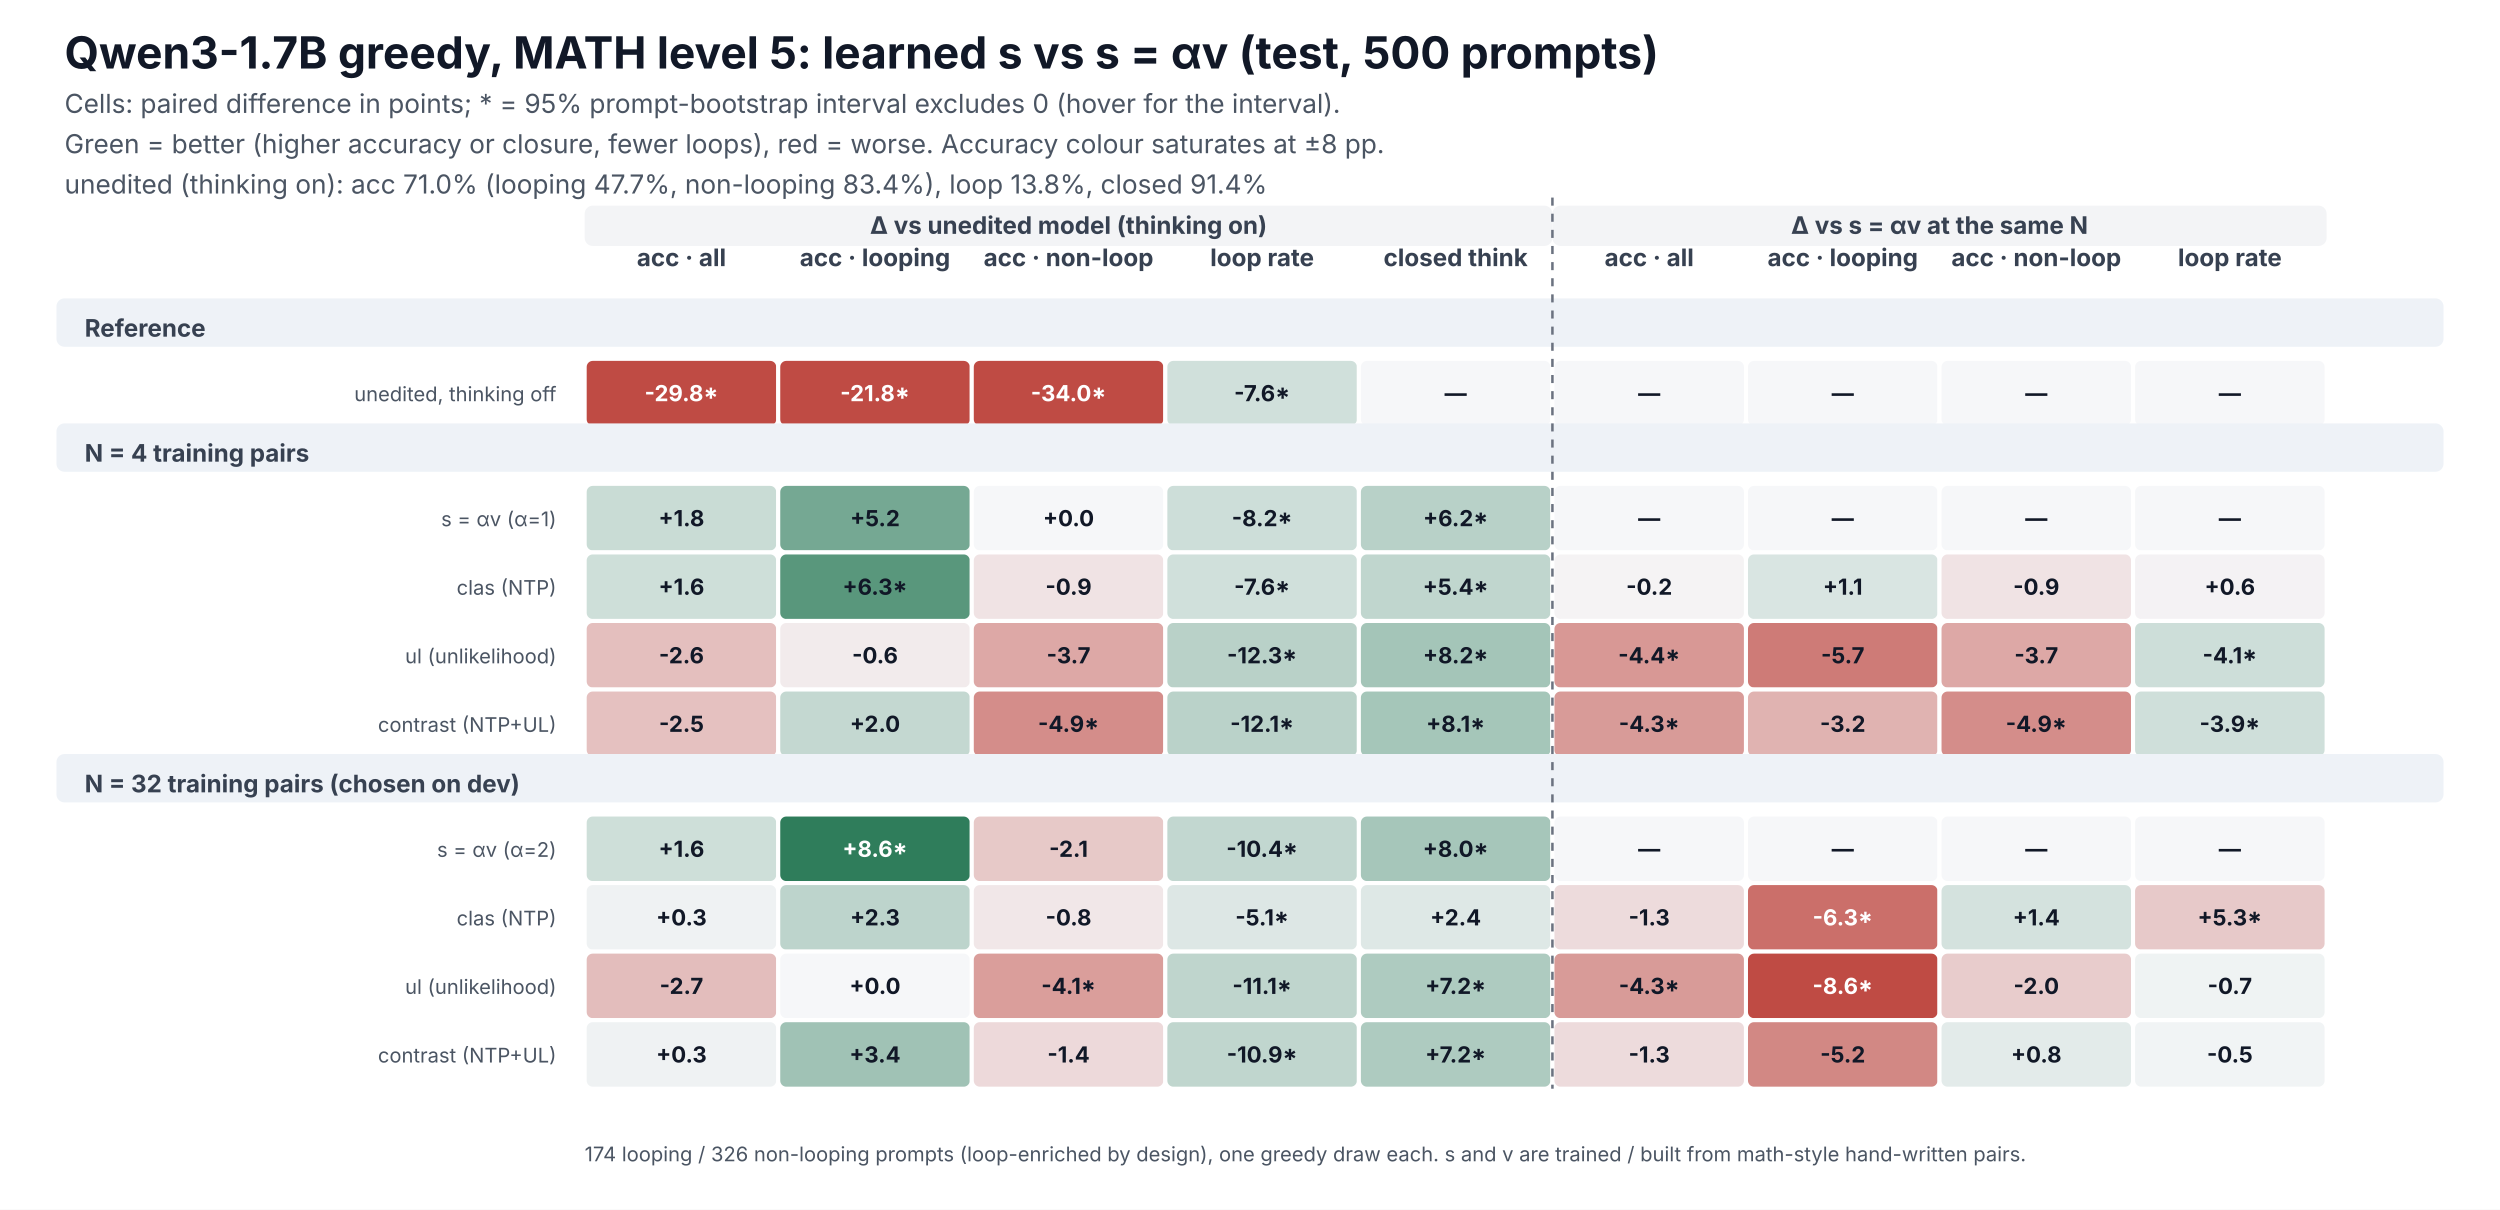
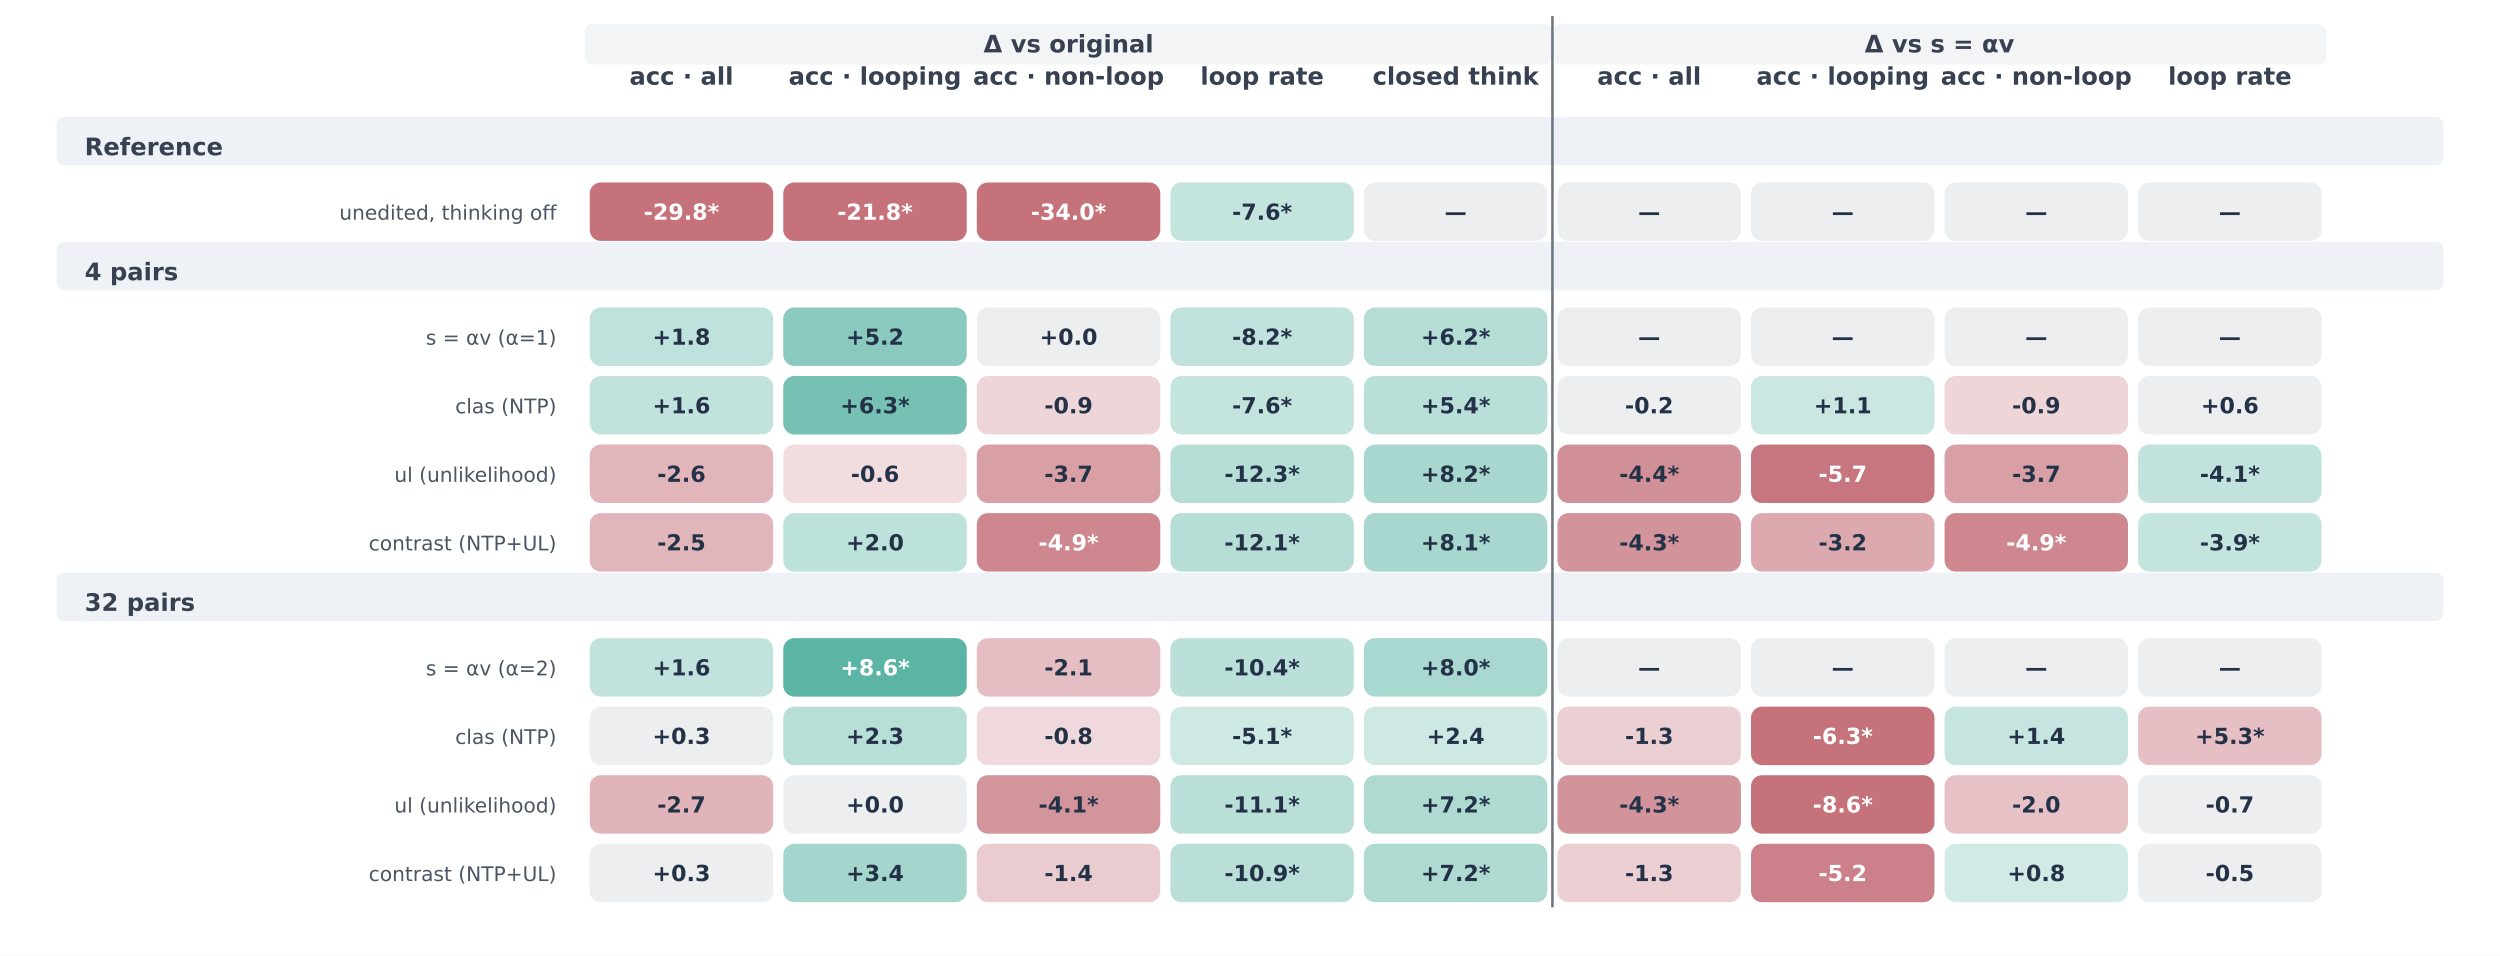
- <svg xmlns="http://www.w3.org/2000/svg" width="1240" height="600" viewBox="0 0 1240 600" role="img">
+ <svg xmlns="http://www.w3.org/2000/svg" width="1240" height="474" viewBox="0 0 1240 474" role="img">
  <style>
-       text { font-family: Inter, ui-sans-serif, system-ui, -apple-system, BlinkMacSystemFont, "Segoe UI", sans-serif; fill: #111827; }
+       text { font-family: "DejaVu Sans", sans-serif; fill: #111827; }
      .title { font-size: 22px; font-weight: 700; }
      .subtitle { font-size: 13px; fill: #4b5563; }
      .label { font-size: 12px; fill: #374151; }
      .small { font-size: 10px; fill: #4b5563; }
      .cell { stroke: #ffffff; stroke-width: 2; rx: 4; ry: 4; }
-       .group-separator { stroke: #6b7280; stroke-width: 1.25; stroke-dasharray: 4 4; }
+       .group-separator { stroke: #6b7280; stroke-width: 1.25; stroke-dasharray: none; }
    </style>
  <rect width="100%" height="100%" fill="#ffffff" />
-   <text x="32" y="34" class="title">Qwen3-1.7B greedy, MATH level 5: learned s vs s = αv (test, 500 prompts)</text>
-   <text x="32" y="56" class="subtitle">Cells: paired difference in points; * = 95% prompt-bootstrap interval excludes 0 (hover for the interval).</text>
-   <text x="32" y="76" class="subtitle">Green = better (higher accuracy or closure, fewer loops), red = worse. Accuracy colour saturates at ±8 pp.</text>
-   <text x="32" y="96" class="subtitle">unedited (thinking on): acc 71.0% (looping 47.7%, non-looping 83.4%), loop 13.8%, closed 91.4%</text>
-   <rect x="290" y="102" width="480" height="20" fill="#f3f4f6" rx="4" />
-   <text x="530.0" y="116" class="label" font-weight="700" text-anchor="middle">Δ vs unedited model (thinking on)</text>
-   <rect x="770" y="102" width="384" height="20" fill="#f3f4f6" rx="4" />
-   <text x="962.0" y="116" class="label" font-weight="700" text-anchor="middle">Δ vs s = αv at the same N</text>
-   <text x="338.0" y="132" class="label" font-weight="700" text-anchor="middle">acc · all</text>
-   <text x="434.0" y="132" class="label" font-weight="700" text-anchor="middle">acc · looping</text>
-   <text x="530.0" y="132" class="label" font-weight="700" text-anchor="middle">acc · non-loop</text>
-   <text x="626.0" y="132" class="label" font-weight="700" text-anchor="middle">loop rate</text>
-   <text x="722.0" y="132" class="label" font-weight="700" text-anchor="middle">closed think</text>
-   <text x="818.0" y="132" class="label" font-weight="700" text-anchor="middle">acc · all</text>
-   <text x="914.0" y="132" class="label" font-weight="700" text-anchor="middle">acc · looping</text>
-   <text x="1010.0" y="132" class="label" font-weight="700" text-anchor="middle">acc · non-loop</text>
-   <text x="1106.0" y="132" class="label" font-weight="700" text-anchor="middle">loop rate</text>
-   <rect x="28" y="148" width="1184" height="24" fill="#eef2f7" rx="4" />
-   <text x="42" y="167" class="label" font-weight="700">Reference</text>
-   <text x="276" y="199.0" class="small" text-anchor="end">unedited, thinking off</text>
-   <rect x="290" y="178" width="96" height="34" class="cell" fill="rgb(191,75,68)" />
-   <text x="338.0" y="199.0" font-size="11" font-weight="650" text-anchor="middle" style="fill: #ffffff">-29.8*</text>
-   <rect x="386" y="178" width="96" height="34" class="cell" fill="rgb(191,75,68)" />
-   <text x="434.0" y="199.0" font-size="11" font-weight="650" text-anchor="middle" style="fill: #ffffff">-21.8*</text>
-   <rect x="482" y="178" width="96" height="34" class="cell" fill="rgb(191,75,68)" />
-   <text x="530.0" y="199.0" font-size="11" font-weight="650" text-anchor="middle" style="fill: #ffffff">-34.0*</text>
-   <rect x="578" y="178" width="96" height="34" class="cell" fill="rgb(208,224,219)" />
-   <text x="626.0" y="199.0" font-size="11" font-weight="650" text-anchor="middle" style="fill: #111827">-7.6*</text>
-   <rect x="674" y="178" width="96" height="34" class="cell" fill="rgb(246,247,249)" />
-   <text x="722.0" y="199.0" font-size="11" font-weight="650" text-anchor="middle" style="fill: #111827">—</text>
-   <rect x="770" y="178" width="96" height="34" class="cell" fill="rgb(246,247,249)" />
-   <text x="818.0" y="199.0" font-size="11" font-weight="650" text-anchor="middle" style="fill: #111827">—</text>
-   <rect x="866" y="178" width="96" height="34" class="cell" fill="rgb(246,247,249)" />
-   <text x="914.0" y="199.0" font-size="11" font-weight="650" text-anchor="middle" style="fill: #111827">—</text>
-   <rect x="962" y="178" width="96" height="34" class="cell" fill="rgb(246,247,249)" />
-   <text x="1010.0" y="199.0" font-size="11" font-weight="650" text-anchor="middle" style="fill: #111827">—</text>
-   <rect x="1058" y="178" width="96" height="34" class="cell" fill="rgb(246,247,249)" />
-   <text x="1106.0" y="199.0" font-size="11" font-weight="650" text-anchor="middle" style="fill: #111827">—</text>
-   <rect x="28" y="210" width="1184" height="24" fill="#eef2f7" rx="4" />
-   <text x="42" y="229" class="label" font-weight="700">N = 4 training pairs</text>
-   <text x="276" y="261.0" class="small" text-anchor="end">s = αv  (α=1)</text>
-   <rect x="290" y="240" width="96" height="34" class="cell" fill="rgb(201,220,213)" />
-   <text x="338.0" y="261.0" font-size="11" font-weight="650" text-anchor="middle" style="fill: #111827">+1.8</text>
-   <rect x="386" y="240" width="96" height="34" class="cell" fill="rgb(117,168,147)" />
-   <text x="434.0" y="261.0" font-size="11" font-weight="650" text-anchor="middle" style="fill: #111827">+5.2</text>
-   <rect x="482" y="240" width="96" height="34" class="cell" fill="rgb(246,247,249)" />
-   <text x="530.0" y="261.0" font-size="11" font-weight="650" text-anchor="middle" style="fill: #111827">+0.0</text>
-   <rect x="578" y="240" width="96" height="34" class="cell" fill="rgb(205,222,217)" />
-   <text x="626.0" y="261.0" font-size="11" font-weight="650" text-anchor="middle" style="fill: #111827">-8.2*</text>
-   <rect x="674" y="240" width="96" height="34" class="cell" fill="rgb(184,209,200)" />
-   <text x="722.0" y="261.0" font-size="11" font-weight="650" text-anchor="middle" style="fill: #111827">+6.2*</text>
-   <rect x="770" y="240" width="96" height="34" class="cell" fill="rgb(246,247,249)" />
-   <text x="818.0" y="261.0" font-size="11" font-weight="650" text-anchor="middle" style="fill: #111827">—</text>
-   <rect x="866" y="240" width="96" height="34" class="cell" fill="rgb(246,247,249)" />
-   <text x="914.0" y="261.0" font-size="11" font-weight="650" text-anchor="middle" style="fill: #111827">—</text>
-   <rect x="962" y="240" width="96" height="34" class="cell" fill="rgb(246,247,249)" />
-   <text x="1010.0" y="261.0" font-size="11" font-weight="650" text-anchor="middle" style="fill: #111827">—</text>
-   <rect x="1058" y="240" width="96" height="34" class="cell" fill="rgb(246,247,249)" />
-   <text x="1106.0" y="261.0" font-size="11" font-weight="650" text-anchor="middle" style="fill: #111827">—</text>
-   <text x="276" y="295.0" class="small" text-anchor="end">clas (NTP)</text>
-   <rect x="290" y="274" width="96" height="34" class="cell" fill="rgb(206,223,217)" />
-   <text x="338.0" y="295.0" font-size="11" font-weight="650" text-anchor="middle" style="fill: #111827">+1.6</text>
-   <rect x="386" y="274" width="96" height="34" class="cell" fill="rgb(89,151,124)" />
-   <text x="434.0" y="295.0" font-size="11" font-weight="650" text-anchor="middle" style="fill: #111827">+6.3*</text>
-   <rect x="482" y="274" width="96" height="34" class="cell" fill="rgb(240,227,228)" />
-   <text x="530.0" y="295.0" font-size="11" font-weight="650" text-anchor="middle" style="fill: #111827">-0.9</text>
-   <rect x="578" y="274" width="96" height="34" class="cell" fill="rgb(208,224,219)" />
-   <text x="626.0" y="295.0" font-size="11" font-weight="650" text-anchor="middle" style="fill: #111827">-7.6*</text>
-   <rect x="674" y="274" width="96" height="34" class="cell" fill="rgb(192,214,206)" />
-   <text x="722.0" y="295.0" font-size="11" font-weight="650" text-anchor="middle" style="fill: #111827">+5.4*</text>
-   <rect x="770" y="274" width="96" height="34" class="cell" fill="rgb(245,243,244)" />
-   <text x="818.0" y="295.0" font-size="11" font-weight="650" text-anchor="middle" style="fill: #111827">-0.2</text>
-   <rect x="866" y="274" width="96" height="34" class="cell" fill="rgb(217,229,226)" />
-   <text x="914.0" y="295.0" font-size="11" font-weight="650" text-anchor="middle" style="fill: #111827">+1.1</text>
-   <rect x="962" y="274" width="96" height="34" class="cell" fill="rgb(240,227,228)" />
-   <text x="1010.0" y="295.0" font-size="11" font-weight="650" text-anchor="middle" style="fill: #111827">-0.9</text>
-   <rect x="1058" y="274" width="96" height="34" class="cell" fill="rgb(244,242,244)" />
-   <text x="1106.0" y="295.0" font-size="11" font-weight="650" text-anchor="middle" style="fill: #111827">+0.6</text>
-   <text x="276" y="329.0" class="small" text-anchor="end">ul (unlikelihood)</text>
-   <rect x="290" y="308" width="96" height="34" class="cell" fill="rgb(228,191,190)" />
-   <text x="338.0" y="329.0" font-size="11" font-weight="650" text-anchor="middle" style="fill: #111827">-2.6</text>
-   <rect x="386" y="308" width="96" height="34" class="cell" fill="rgb(242,235,236)" />
-   <text x="434.0" y="329.0" font-size="11" font-weight="650" text-anchor="middle" style="fill: #111827">-0.6</text>
-   <rect x="482" y="308" width="96" height="34" class="cell" fill="rgb(221,168,166)" />
-   <text x="530.0" y="329.0" font-size="11" font-weight="650" text-anchor="middle" style="fill: #111827">-3.7</text>
-   <rect x="578" y="308" width="96" height="34" class="cell" fill="rgb(185,209,200)" />
-   <text x="626.0" y="329.0" font-size="11" font-weight="650" text-anchor="middle" style="fill: #111827">-12.3*</text>
-   <rect x="674" y="308" width="96" height="34" class="cell" fill="rgb(164,197,184)" />
-   <text x="722.0" y="329.0" font-size="11" font-weight="650" text-anchor="middle" style="fill: #111827">+8.2*</text>
-   <rect x="770" y="308" width="96" height="34" class="cell" fill="rgb(216,152,149)" />
-   <text x="818.0" y="329.0" font-size="11" font-weight="650" text-anchor="middle" style="fill: #111827">-4.4*</text>
-   <rect x="866" y="308" width="96" height="34" class="cell" fill="rgb(206,123,119)" />
-   <text x="914.0" y="329.0" font-size="11" font-weight="650" text-anchor="middle" style="fill: #111827">-5.7</text>
-   <rect x="962" y="308" width="96" height="34" class="cell" fill="rgb(221,168,166)" />
-   <text x="1010.0" y="329.0" font-size="11" font-weight="650" text-anchor="middle" style="fill: #111827">-3.7</text>
-   <rect x="1058" y="308" width="96" height="34" class="cell" fill="rgb(205,222,217)" />
-   <text x="1106.0" y="329.0" font-size="11" font-weight="650" text-anchor="middle" style="fill: #111827">-4.1*</text>
-   <text x="276" y="363.0" class="small" text-anchor="end">contrast (NTP+UL)</text>
-   <rect x="290" y="342" width="96" height="34" class="cell" fill="rgb(229,193,192)" />
-   <text x="338.0" y="363.0" font-size="11" font-weight="650" text-anchor="middle" style="fill: #111827">-2.5</text>
-   <rect x="386" y="342" width="96" height="34" class="cell" fill="rgb(196,216,209)" />
-   <text x="434.0" y="363.0" font-size="11" font-weight="650" text-anchor="middle" style="fill: #111827">+2.0</text>
-   <rect x="482" y="342" width="96" height="34" class="cell" fill="rgb(212,141,138)" />
-   <text x="530.0" y="363.0" font-size="11" font-weight="650" text-anchor="middle" style="fill: #111827">-4.9*</text>
-   <rect x="578" y="342" width="96" height="34" class="cell" fill="rgb(186,210,201)" />
-   <text x="626.0" y="363.0" font-size="11" font-weight="650" text-anchor="middle" style="fill: #111827">-12.1*</text>
-   <rect x="674" y="342" width="96" height="34" class="cell" fill="rgb(165,198,185)" />
-   <text x="722.0" y="363.0" font-size="11" font-weight="650" text-anchor="middle" style="fill: #111827">+8.1*</text>
-   <rect x="770" y="342" width="96" height="34" class="cell" fill="rgb(216,155,152)" />
-   <text x="818.0" y="363.0" font-size="11" font-weight="650" text-anchor="middle" style="fill: #111827">-4.3*</text>
-   <rect x="866" y="342" width="96" height="34" class="cell" fill="rgb(224,179,177)" />
-   <text x="914.0" y="363.0" font-size="11" font-weight="650" text-anchor="middle" style="fill: #111827">-3.2</text>
-   <rect x="962" y="342" width="96" height="34" class="cell" fill="rgb(212,141,138)" />
-   <text x="1010.0" y="363.0" font-size="11" font-weight="650" text-anchor="middle" style="fill: #111827">-4.9*</text>
-   <rect x="1058" y="342" width="96" height="34" class="cell" fill="rgb(207,223,218)" />
-   <text x="1106.0" y="363.0" font-size="11" font-weight="650" text-anchor="middle" style="fill: #111827">-3.9*</text>
-   <rect x="28" y="374" width="1184" height="24" fill="#eef2f7" rx="4" />
-   <text x="42" y="393" class="label" font-weight="700">N = 32 training pairs (chosen on dev)</text>
-   <text x="276" y="425.0" class="small" text-anchor="end">s = αv  (α=2)</text>
-   <rect x="290" y="404" width="96" height="34" class="cell" fill="rgb(206,223,217)" />
-   <text x="338.0" y="425.0" font-size="11" font-weight="650" text-anchor="middle" style="fill: #111827">+1.6</text>
-   <rect x="386" y="404" width="96" height="34" class="cell" fill="rgb(47,125,91)" />
-   <text x="434.0" y="425.0" font-size="11" font-weight="650" text-anchor="middle" style="fill: #ffffff">+8.6*</text>
-   <rect x="482" y="404" width="96" height="34" class="cell" fill="rgb(231,201,200)" />
-   <text x="530.0" y="425.0" font-size="11" font-weight="650" text-anchor="middle" style="fill: #111827">-2.1</text>
-   <rect x="578" y="404" width="96" height="34" class="cell" fill="rgb(194,215,208)" />
-   <text x="626.0" y="425.0" font-size="11" font-weight="650" text-anchor="middle" style="fill: #111827">-10.4*</text>
-   <rect x="674" y="404" width="96" height="34" class="cell" fill="rgb(166,198,186)" />
-   <text x="722.0" y="425.0" font-size="11" font-weight="650" text-anchor="middle" style="fill: #111827">+8.0*</text>
-   <rect x="770" y="404" width="96" height="34" class="cell" fill="rgb(246,247,249)" />
-   <text x="818.0" y="425.0" font-size="11" font-weight="650" text-anchor="middle" style="fill: #111827">—</text>
-   <rect x="866" y="404" width="96" height="34" class="cell" fill="rgb(246,247,249)" />
-   <text x="914.0" y="425.0" font-size="11" font-weight="650" text-anchor="middle" style="fill: #111827">—</text>
-   <rect x="962" y="404" width="96" height="34" class="cell" fill="rgb(246,247,249)" />
-   <text x="1010.0" y="425.0" font-size="11" font-weight="650" text-anchor="middle" style="fill: #111827">—</text>
-   <rect x="1058" y="404" width="96" height="34" class="cell" fill="rgb(246,247,249)" />
-   <text x="1106.0" y="425.0" font-size="11" font-weight="650" text-anchor="middle" style="fill: #111827">—</text>
-   <text x="276" y="459.0" class="small" text-anchor="end">clas (NTP)</text>
-   <rect x="290" y="438" width="96" height="34" class="cell" fill="rgb(239,242,243)" />
-   <text x="338.0" y="459.0" font-size="11" font-weight="650" text-anchor="middle" style="fill: #111827">+0.3</text>
-   <rect x="386" y="438" width="96" height="34" class="cell" fill="rgb(189,212,204)" />
-   <text x="434.0" y="459.0" font-size="11" font-weight="650" text-anchor="middle" style="fill: #111827">+2.3</text>
-   <rect x="482" y="438" width="96" height="34" class="cell" fill="rgb(241,231,232)" />
-   <text x="530.0" y="459.0" font-size="11" font-weight="650" text-anchor="middle" style="fill: #111827">-0.8</text>
-   <rect x="578" y="438" width="96" height="34" class="cell" fill="rgb(221,231,229)" />
-   <text x="626.0" y="459.0" font-size="11" font-weight="650" text-anchor="middle" style="fill: #111827">-5.1*</text>
-   <rect x="674" y="438" width="96" height="34" class="cell" fill="rgb(222,232,230)" />
-   <text x="722.0" y="459.0" font-size="11" font-weight="650" text-anchor="middle" style="fill: #111827">+2.4</text>
-   <rect x="770" y="438" width="96" height="34" class="cell" fill="rgb(237,219,220)" />
-   <text x="818.0" y="459.0" font-size="11" font-weight="650" text-anchor="middle" style="fill: #111827">-1.3</text>
-   <rect x="866" y="438" width="96" height="34" class="cell" fill="rgb(203,111,106)" />
-   <text x="914.0" y="459.0" font-size="11" font-weight="650" text-anchor="middle" style="fill: #ffffff">-6.3*</text>
-   <rect x="962" y="438" width="96" height="34" class="cell" fill="rgb(212,226,222)" />
-   <text x="1010.0" y="459.0" font-size="11" font-weight="650" text-anchor="middle" style="fill: #111827">+1.4</text>
-   <rect x="1058" y="438" width="96" height="34" class="cell" fill="rgb(231,201,201)" />
-   <text x="1106.0" y="459.0" font-size="11" font-weight="650" text-anchor="middle" style="fill: #111827">+5.3*</text>
-   <text x="276" y="493.0" class="small" text-anchor="end">ul (unlikelihood)</text>
-   <rect x="290" y="472" width="96" height="34" class="cell" fill="rgb(227,189,188)" />
-   <text x="338.0" y="493.0" font-size="11" font-weight="650" text-anchor="middle" style="fill: #111827">-2.7</text>
-   <rect x="386" y="472" width="96" height="34" class="cell" fill="rgb(246,247,249)" />
-   <text x="434.0" y="493.0" font-size="11" font-weight="650" text-anchor="middle" style="fill: #111827">+0.0</text>
-   <rect x="482" y="472" width="96" height="34" class="cell" fill="rgb(218,158,155)" />
-   <text x="530.0" y="493.0" font-size="11" font-weight="650" text-anchor="middle" style="fill: #111827">-4.1*</text>
-   <rect x="578" y="472" width="96" height="34" class="cell" fill="rgb(191,213,205)" />
-   <text x="626.0" y="493.0" font-size="11" font-weight="650" text-anchor="middle" style="fill: #111827">-11.1*</text>
-   <rect x="674" y="472" width="96" height="34" class="cell" fill="rgb(174,203,192)" />
-   <text x="722.0" y="493.0" font-size="11" font-weight="650" text-anchor="middle" style="fill: #111827">+7.2*</text>
-   <rect x="770" y="472" width="96" height="34" class="cell" fill="rgb(216,155,152)" />
-   <text x="818.0" y="493.0" font-size="11" font-weight="650" text-anchor="middle" style="fill: #111827">-4.3*</text>
-   <rect x="866" y="472" width="96" height="34" class="cell" fill="rgb(191,75,68)" />
-   <text x="914.0" y="493.0" font-size="11" font-weight="650" text-anchor="middle" style="fill: #ffffff">-8.6*</text>
-   <rect x="962" y="472" width="96" height="34" class="cell" fill="rgb(232,204,204)" />
-   <text x="1010.0" y="493.0" font-size="11" font-weight="650" text-anchor="middle" style="fill: #111827">-2.0</text>
-   <rect x="1058" y="472" width="96" height="34" class="cell" fill="rgb(239,243,243)" />
-   <text x="1106.0" y="493.0" font-size="11" font-weight="650" text-anchor="middle" style="fill: #111827">-0.7</text>
-   <text x="276" y="527.0" class="small" text-anchor="end">contrast (NTP+UL)</text>
-   <rect x="290" y="506" width="96" height="34" class="cell" fill="rgb(239,242,243)" />
-   <text x="338.0" y="527.0" font-size="11" font-weight="650" text-anchor="middle" style="fill: #111827">+0.3</text>
-   <rect x="386" y="506" width="96" height="34" class="cell" fill="rgb(160,194,181)" />
-   <text x="434.0" y="527.0" font-size="11" font-weight="650" text-anchor="middle" style="fill: #111827">+3.4</text>
-   <rect x="482" y="506" width="96" height="34" class="cell" fill="rgb(237,217,218)" />
-   <text x="530.0" y="527.0" font-size="11" font-weight="650" text-anchor="middle" style="fill: #111827">-1.4</text>
-   <rect x="578" y="506" width="96" height="34" class="cell" fill="rgb(192,214,206)" />
-   <text x="626.0" y="527.0" font-size="11" font-weight="650" text-anchor="middle" style="fill: #111827">-10.9*</text>
-   <rect x="674" y="506" width="96" height="34" class="cell" fill="rgb(174,203,192)" />
-   <text x="722.0" y="527.0" font-size="11" font-weight="650" text-anchor="middle" style="fill: #111827">+7.2*</text>
-   <rect x="770" y="506" width="96" height="34" class="cell" fill="rgb(237,219,220)" />
-   <text x="818.0" y="527.0" font-size="11" font-weight="650" text-anchor="middle" style="fill: #111827">-1.3</text>
-   <rect x="866" y="506" width="96" height="34" class="cell" fill="rgb(210,136,132)" />
-   <text x="914.0" y="527.0" font-size="11" font-weight="650" text-anchor="middle" style="fill: #111827">-5.2</text>
-   <rect x="962" y="506" width="96" height="34" class="cell" fill="rgb(227,235,234)" />
-   <text x="1010.0" y="527.0" font-size="11" font-weight="650" text-anchor="middle" style="fill: #111827">+0.8</text>
-   <rect x="1058" y="506" width="96" height="34" class="cell" fill="rgb(241,244,245)" />
-   <text x="1106.0" y="527.0" font-size="11" font-weight="650" text-anchor="middle" style="fill: #111827">-0.5</text>
-   <line x1="770.0" y1="98" x2="770.0" y2="540" class="group-separator" />
-   <text x="290" y="576" class="small">174 looping / 326 non-looping prompts (loop-enriched by design), one greedy draw each. s and v are trained / built from math-style hand-written pairs.</text>
+   <g transform="translate(0,-90)">
+     <rect x="290" y="102" width="480" height="20" fill="#f3f4f6" rx="4" />
+     <text x="530.0" y="116" class="label" font-weight="700" text-anchor="middle">Δ vs original</text>
+     <rect x="770" y="102" width="384" height="20" fill="#f3f4f6" rx="4" />
+     <text x="962.0" y="116" class="label" font-weight="700" text-anchor="middle">Δ vs s = αv</text>
+     <text x="338.0" y="132" class="label" font-weight="700" text-anchor="middle">acc · all</text>
+     <text x="434.0" y="132" class="label" font-weight="700" text-anchor="middle">acc · looping</text>
+     <text x="530.0" y="132" class="label" font-weight="700" text-anchor="middle">acc · non-loop</text>
+     <text x="626.0" y="132" class="label" font-weight="700" text-anchor="middle">loop rate</text>
+     <text x="722.0" y="132" class="label" font-weight="700" text-anchor="middle">closed think</text>
+     <text x="818.0" y="132" class="label" font-weight="700" text-anchor="middle">acc · all</text>
+     <text x="914.0" y="132" class="label" font-weight="700" text-anchor="middle">acc · looping</text>
+     <text x="1010.0" y="132" class="label" font-weight="700" text-anchor="middle">acc · non-loop</text>
+     <text x="1106.0" y="132" class="label" font-weight="700" text-anchor="middle">loop rate</text>
+     <rect x="28" y="148" width="1184" height="24" fill="#eef2f7" rx="4" />
+     <text x="42" y="167" class="label" font-weight="700">Reference</text>
+     <text x="276" y="199.0" class="small" text-anchor="end">unedited, thinking off</text>
+     <rect x="292.0" y="180.0" width="92.0" height="30.0" class="cell" fill="rgb(191,75,68)" style="fill:#c5727b;stroke:white;stroke-width:1;rx:6;ry:6" />
+     <text x="338.0" y="199.0" font-size="11" font-weight="650" text-anchor="middle" style="fill:white">-29.8*</text>
+     <rect x="388.0" y="180.0" width="92.0" height="30.0" class="cell" fill="rgb(191,75,68)" style="fill:#c5727b;stroke:white;stroke-width:1;rx:6;ry:6" />
+     <text x="434.0" y="199.0" font-size="11" font-weight="650" text-anchor="middle" style="fill:white">-21.8*</text>
+     <rect x="484.0" y="180.0" width="92.0" height="30.0" class="cell" fill="rgb(191,75,68)" style="fill:#c5727b;stroke:white;stroke-width:1;rx:6;ry:6" />
+     <text x="530.0" y="199.0" font-size="11" font-weight="650" text-anchor="middle" style="fill:white">-34.0*</text>
+     <rect x="580.0" y="180.0" width="92.0" height="30.0" class="cell" fill="rgb(208,224,219)" style="fill:#c4e4de;stroke:white;stroke-width:1;rx:6;ry:6" />
+     <text x="626.0" y="199.0" font-size="11" font-weight="650" text-anchor="middle" style="fill:#243247">-7.6*</text>
+     <rect x="676.0" y="180.0" width="92.0" height="30.0" class="cell" fill="rgb(246,247,249)" style="fill:#edeef0;stroke:white;stroke-width:1;rx:6;ry:6" />
+     <text x="722.0" y="199.0" font-size="11" font-weight="650" text-anchor="middle" style="fill:#243247">—</text>
+     <rect x="772.0" y="180.0" width="92.0" height="30.0" class="cell" fill="rgb(246,247,249)" style="fill:#edeef0;stroke:white;stroke-width:1;rx:6;ry:6" />
+     <text x="818.0" y="199.0" font-size="11" font-weight="650" text-anchor="middle" style="fill:#243247">—</text>
+     <rect x="868.0" y="180.0" width="92.0" height="30.0" class="cell" fill="rgb(246,247,249)" style="fill:#edeef0;stroke:white;stroke-width:1;rx:6;ry:6" />
+     <text x="914.0" y="199.0" font-size="11" font-weight="650" text-anchor="middle" style="fill:#243247">—</text>
+     <rect x="964.0" y="180.0" width="92.0" height="30.0" class="cell" fill="rgb(246,247,249)" style="fill:#edeef0;stroke:white;stroke-width:1;rx:6;ry:6" />
+     <text x="1010.0" y="199.0" font-size="11" font-weight="650" text-anchor="middle" style="fill:#243247">—</text>
+     <rect x="1060.0" y="180.0" width="92.0" height="30.0" class="cell" fill="rgb(246,247,249)" style="fill:#edeef0;stroke:white;stroke-width:1;rx:6;ry:6" />
+     <text x="1106.0" y="199.0" font-size="11" font-weight="650" text-anchor="middle" style="fill:#243247">—</text>
+     <rect x="28" y="210" width="1184" height="24" fill="#eef2f7" rx="4" />
+     <text x="42" y="229" class="label" font-weight="700">4 pairs</text>
+     <text x="276" y="261.0" class="small" text-anchor="end">s = αv  (α=1)</text>
+     <rect x="292.0" y="242.0" width="92.0" height="30.0" class="cell" fill="rgb(201,220,213)" style="fill:#bfe2dc;stroke:white;stroke-width:1;rx:6;ry:6" />
+     <text x="338.0" y="261.0" font-size="11" font-weight="650" text-anchor="middle" style="fill:#243247">+1.8</text>
+     <rect x="388.0" y="242.0" width="92.0" height="30.0" class="cell" fill="rgb(117,168,147)" style="fill:#89c9be;stroke:white;stroke-width:1;rx:6;ry:6" />
+     <text x="434.0" y="261.0" font-size="11" font-weight="650" text-anchor="middle" style="fill:#243247">+5.2</text>
+     <rect x="484.0" y="242.0" width="92.0" height="30.0" class="cell" fill="rgb(246,247,249)" style="fill:#edeef0;stroke:white;stroke-width:1;rx:6;ry:6" />
+     <text x="530.0" y="261.0" font-size="11" font-weight="650" text-anchor="middle" style="fill:#243247">+0.0</text>
+     <rect x="580.0" y="242.0" width="92.0" height="30.0" class="cell" fill="rgb(205,222,217)" style="fill:#c2e3dd;stroke:white;stroke-width:1;rx:6;ry:6" />
+     <text x="626.0" y="261.0" font-size="11" font-weight="650" text-anchor="middle" style="fill:#243247">-8.2*</text>
+     <rect x="676.0" y="242.0" width="92.0" height="30.0" class="cell" fill="rgb(184,209,200)" style="fill:#b5ddd6;stroke:white;stroke-width:1;rx:6;ry:6" />
+     <text x="722.0" y="261.0" font-size="11" font-weight="650" text-anchor="middle" style="fill:#243247">+6.2*</text>
+     <rect x="772.0" y="242.0" width="92.0" height="30.0" class="cell" fill="rgb(246,247,249)" style="fill:#edeef0;stroke:white;stroke-width:1;rx:6;ry:6" />
+     <text x="818.0" y="261.0" font-size="11" font-weight="650" text-anchor="middle" style="fill:#243247">—</text>
+     <rect x="868.0" y="242.0" width="92.0" height="30.0" class="cell" fill="rgb(246,247,249)" style="fill:#edeef0;stroke:white;stroke-width:1;rx:6;ry:6" />
+     <text x="914.0" y="261.0" font-size="11" font-weight="650" text-anchor="middle" style="fill:#243247">—</text>
+     <rect x="964.0" y="242.0" width="92.0" height="30.0" class="cell" fill="rgb(246,247,249)" style="fill:#edeef0;stroke:white;stroke-width:1;rx:6;ry:6" />
+     <text x="1010.0" y="261.0" font-size="11" font-weight="650" text-anchor="middle" style="fill:#243247">—</text>
+     <rect x="1060.0" y="242.0" width="92.0" height="30.0" class="cell" fill="rgb(246,247,249)" style="fill:#edeef0;stroke:white;stroke-width:1;rx:6;ry:6" />
+     <text x="1106.0" y="261.0" font-size="11" font-weight="650" text-anchor="middle" style="fill:#243247">—</text>
+     <text x="276" y="295.0" class="small" text-anchor="end">clas (NTP)</text>
+     <rect x="292.0" y="276.0" width="92.0" height="30.0" class="cell" fill="rgb(206,223,217)" style="fill:#c2e3dd;stroke:white;stroke-width:1;rx:6;ry:6" />
+     <text x="338.0" y="295.0" font-size="11" font-weight="650" text-anchor="middle" style="fill:#243247">+1.6</text>
+     <rect x="388.0" y="276.0" width="92.0" height="30.0" class="cell" fill="rgb(89,151,124)" style="fill:#76c0b4;stroke:white;stroke-width:1;rx:6;ry:6" />
+     <text x="434.0" y="295.0" font-size="11" font-weight="650" text-anchor="middle" style="fill:#243247">+6.3*</text>
+     <rect x="484.0" y="276.0" width="92.0" height="30.0" class="cell" fill="rgb(240,227,228)" style="fill:#eed5d8;stroke:white;stroke-width:1;rx:6;ry:6" />
+     <text x="530.0" y="295.0" font-size="11" font-weight="650" text-anchor="middle" style="fill:#243247">-0.9</text>
+     <rect x="580.0" y="276.0" width="92.0" height="30.0" class="cell" fill="rgb(208,224,219)" style="fill:#c4e4de;stroke:white;stroke-width:1;rx:6;ry:6" />
+     <text x="626.0" y="295.0" font-size="11" font-weight="650" text-anchor="middle" style="fill:#243247">-7.6*</text>
+     <rect x="676.0" y="276.0" width="92.0" height="30.0" class="cell" fill="rgb(192,214,206)" style="fill:#badfd9;stroke:white;stroke-width:1;rx:6;ry:6" />
+     <text x="722.0" y="295.0" font-size="11" font-weight="650" text-anchor="middle" style="fill:#243247">+5.4*</text>
+     <rect x="772.0" y="276.0" width="92.0" height="30.0" class="cell" fill="rgb(245,243,244)" style="fill:#edeef0;stroke:white;stroke-width:1;rx:6;ry:6" />
+     <text x="818.0" y="295.0" font-size="11" font-weight="650" text-anchor="middle" style="fill:#243247">-0.2</text>
+     <rect x="868.0" y="276.0" width="92.0" height="30.0" class="cell" fill="rgb(217,229,226)" style="fill:#cae7e2;stroke:white;stroke-width:1;rx:6;ry:6" />
+     <text x="914.0" y="295.0" font-size="11" font-weight="650" text-anchor="middle" style="fill:#243247">+1.1</text>
+     <rect x="964.0" y="276.0" width="92.0" height="30.0" class="cell" fill="rgb(240,227,228)" style="fill:#eed5d8;stroke:white;stroke-width:1;rx:6;ry:6" />
+     <text x="1010.0" y="295.0" font-size="11" font-weight="650" text-anchor="middle" style="fill:#243247">-0.9</text>
+     <rect x="1060.0" y="276.0" width="92.0" height="30.0" class="cell" fill="rgb(244,242,244)" style="fill:#edeef0;stroke:white;stroke-width:1;rx:6;ry:6" />
+     <text x="1106.0" y="295.0" font-size="11" font-weight="650" text-anchor="middle" style="fill:#243247">+0.6</text>
+     <text x="276" y="329.0" class="small" text-anchor="end">ul (unlikelihood)</text>
+     <rect x="292.0" y="310.0" width="92.0" height="30.0" class="cell" fill="rgb(228,191,190)" style="fill:#e1b5ba;stroke:white;stroke-width:1;rx:6;ry:6" />
+     <text x="338.0" y="329.0" font-size="11" font-weight="650" text-anchor="middle" style="fill:#243247">-2.6</text>
+     <rect x="388.0" y="310.0" width="92.0" height="30.0" class="cell" fill="rgb(242,235,236)" style="fill:#f1dddf;stroke:white;stroke-width:1;rx:6;ry:6" />
+     <text x="434.0" y="329.0" font-size="11" font-weight="650" text-anchor="middle" style="fill:#243247">-0.6</text>
+     <rect x="484.0" y="310.0" width="92.0" height="30.0" class="cell" fill="rgb(221,168,166)" style="fill:#d89fa5;stroke:white;stroke-width:1;rx:6;ry:6" />
+     <text x="530.0" y="329.0" font-size="11" font-weight="650" text-anchor="middle" style="fill:#243247">-3.7</text>
+     <rect x="580.0" y="310.0" width="92.0" height="30.0" class="cell" fill="rgb(185,209,200)" style="fill:#b6ded7;stroke:white;stroke-width:1;rx:6;ry:6" />
+     <text x="626.0" y="329.0" font-size="11" font-weight="650" text-anchor="middle" style="fill:#243247">-12.3*</text>
+     <rect x="676.0" y="310.0" width="92.0" height="30.0" class="cell" fill="rgb(164,197,184)" style="fill:#a7d7cf;stroke:white;stroke-width:1;rx:6;ry:6" />
+     <text x="722.0" y="329.0" font-size="11" font-weight="650" text-anchor="middle" style="fill:#243247">+8.2*</text>
+     <rect x="772.0" y="310.0" width="92.0" height="30.0" class="cell" fill="rgb(216,152,149)" style="fill:#d19097;stroke:white;stroke-width:1;rx:6;ry:6" />
+     <text x="818.0" y="329.0" font-size="11" font-weight="650" text-anchor="middle" style="fill:#243247">-4.4*</text>
+     <rect x="868.0" y="310.0" width="92.0" height="30.0" class="cell" fill="rgb(206,123,119)" style="fill:#c7767f;stroke:white;stroke-width:1;rx:6;ry:6" />
+     <text x="914.0" y="329.0" font-size="11" font-weight="650" text-anchor="middle" style="fill:white">-5.7</text>
+     <rect x="964.0" y="310.0" width="92.0" height="30.0" class="cell" fill="rgb(221,168,166)" style="fill:#d89fa5;stroke:white;stroke-width:1;rx:6;ry:6" />
+     <text x="1010.0" y="329.0" font-size="11" font-weight="650" text-anchor="middle" style="fill:#243247">-3.7</text>
+     <rect x="1060.0" y="310.0" width="92.0" height="30.0" class="cell" fill="rgb(205,222,217)" style="fill:#c2e3dd;stroke:white;stroke-width:1;rx:6;ry:6" />
+     <text x="1106.0" y="329.0" font-size="11" font-weight="650" text-anchor="middle" style="fill:#243247">-4.1*</text>
+     <text x="276" y="363.0" class="small" text-anchor="end">contrast (NTP+UL)</text>
+     <rect x="292.0" y="344.0" width="92.0" height="30.0" class="cell" fill="rgb(229,193,192)" style="fill:#e1b6bb;stroke:white;stroke-width:1;rx:6;ry:6" />
+     <text x="338.0" y="363.0" font-size="11" font-weight="650" text-anchor="middle" style="fill:#243247">-2.5</text>
+     <rect x="388.0" y="344.0" width="92.0" height="30.0" class="cell" fill="rgb(196,216,209)" style="fill:#bde1db;stroke:white;stroke-width:1;rx:6;ry:6" />
+     <text x="434.0" y="363.0" font-size="11" font-weight="650" text-anchor="middle" style="fill:#243247">+2.0</text>
+     <rect x="484.0" y="344.0" width="92.0" height="30.0" class="cell" fill="rgb(212,141,138)" style="fill:#ce878f;stroke:white;stroke-width:1;rx:6;ry:6" />
+     <text x="530.0" y="363.0" font-size="11" font-weight="650" text-anchor="middle" style="fill:white">-4.9*</text>
+     <rect x="580.0" y="344.0" width="92.0" height="30.0" class="cell" fill="rgb(186,210,201)" style="fill:#b6ded7;stroke:white;stroke-width:1;rx:6;ry:6" />
+     <text x="626.0" y="363.0" font-size="11" font-weight="650" text-anchor="middle" style="fill:#243247">-12.1*</text>
+     <rect x="676.0" y="344.0" width="92.0" height="30.0" class="cell" fill="rgb(165,198,185)" style="fill:#a7d7cf;stroke:white;stroke-width:1;rx:6;ry:6" />
+     <text x="722.0" y="363.0" font-size="11" font-weight="650" text-anchor="middle" style="fill:#243247">+8.1*</text>
+     <rect x="772.0" y="344.0" width="92.0" height="30.0" class="cell" fill="rgb(216,155,152)" style="fill:#d3939b;stroke:white;stroke-width:1;rx:6;ry:6" />
+     <text x="818.0" y="363.0" font-size="11" font-weight="650" text-anchor="middle" style="fill:#243247">-4.3*</text>
+     <rect x="868.0" y="344.0" width="92.0" height="30.0" class="cell" fill="rgb(224,179,177)" style="fill:#dca9af;stroke:white;stroke-width:1;rx:6;ry:6" />
+     <text x="914.0" y="363.0" font-size="11" font-weight="650" text-anchor="middle" style="fill:#243247">-3.2</text>
+     <rect x="964.0" y="344.0" width="92.0" height="30.0" class="cell" fill="rgb(212,141,138)" style="fill:#ce878f;stroke:white;stroke-width:1;rx:6;ry:6" />
+     <text x="1010.0" y="363.0" font-size="11" font-weight="650" text-anchor="middle" style="fill:white">-4.9*</text>
+     <rect x="1060.0" y="344.0" width="92.0" height="30.0" class="cell" fill="rgb(207,223,218)" style="fill:#c4e4de;stroke:white;stroke-width:1;rx:6;ry:6" />
+     <text x="1106.0" y="363.0" font-size="11" font-weight="650" text-anchor="middle" style="fill:#243247">-3.9*</text>
+     <rect x="28" y="374" width="1184" height="24" fill="#eef2f7" rx="4" />
+     <text x="42" y="393" class="label" font-weight="700">32 pairs</text>
+     <text x="276" y="425.0" class="small" text-anchor="end">s = αv  (α=2)</text>
+     <rect x="292.0" y="406.0" width="92.0" height="30.0" class="cell" fill="rgb(206,223,217)" style="fill:#c2e3dd;stroke:white;stroke-width:1;rx:6;ry:6" />
+     <text x="338.0" y="425.0" font-size="11" font-weight="650" text-anchor="middle" style="fill:#243247">+1.6</text>
+     <rect x="388.0" y="406.0" width="92.0" height="30.0" class="cell" fill="rgb(47,125,91)" style="fill:#5cb4a5;stroke:white;stroke-width:1;rx:6;ry:6" />
+     <text x="434.0" y="425.0" font-size="11" font-weight="650" text-anchor="middle" style="fill:white">+8.6*</text>
+     <rect x="484.0" y="406.0" width="92.0" height="30.0" class="cell" fill="rgb(231,201,200)" style="fill:#e4bec2;stroke:white;stroke-width:1;rx:6;ry:6" />
+     <text x="530.0" y="425.0" font-size="11" font-weight="650" text-anchor="middle" style="fill:#243247">-2.1</text>
+     <rect x="580.0" y="406.0" width="92.0" height="30.0" class="cell" fill="rgb(194,215,208)" style="fill:#bbe0da;stroke:white;stroke-width:1;rx:6;ry:6" />
+     <text x="626.0" y="425.0" font-size="11" font-weight="650" text-anchor="middle" style="fill:#243247">-10.4*</text>
+     <rect x="676.0" y="406.0" width="92.0" height="30.0" class="cell" fill="rgb(166,198,186)" style="fill:#a9d8d0;stroke:white;stroke-width:1;rx:6;ry:6" />
+     <text x="722.0" y="425.0" font-size="11" font-weight="650" text-anchor="middle" style="fill:#243247">+8.0*</text>
+     <rect x="772.0" y="406.0" width="92.0" height="30.0" class="cell" fill="rgb(246,247,249)" style="fill:#edeef0;stroke:white;stroke-width:1;rx:6;ry:6" />
+     <text x="818.0" y="425.0" font-size="11" font-weight="650" text-anchor="middle" style="fill:#243247">—</text>
+     <rect x="868.0" y="406.0" width="92.0" height="30.0" class="cell" fill="rgb(246,247,249)" style="fill:#edeef0;stroke:white;stroke-width:1;rx:6;ry:6" />
+     <text x="914.0" y="425.0" font-size="11" font-weight="650" text-anchor="middle" style="fill:#243247">—</text>
+     <rect x="964.0" y="406.0" width="92.0" height="30.0" class="cell" fill="rgb(246,247,249)" style="fill:#edeef0;stroke:white;stroke-width:1;rx:6;ry:6" />
+     <text x="1010.0" y="425.0" font-size="11" font-weight="650" text-anchor="middle" style="fill:#243247">—</text>
+     <rect x="1060.0" y="406.0" width="92.0" height="30.0" class="cell" fill="rgb(246,247,249)" style="fill:#edeef0;stroke:white;stroke-width:1;rx:6;ry:6" />
+     <text x="1106.0" y="425.0" font-size="11" font-weight="650" text-anchor="middle" style="fill:#243247">—</text>
+     <text x="276" y="459.0" class="small" text-anchor="end">clas (NTP)</text>
+     <rect x="292.0" y="440.0" width="92.0" height="30.0" class="cell" fill="rgb(239,242,243)" style="fill:#edeef0;stroke:white;stroke-width:1;rx:6;ry:6" />
+     <text x="338.0" y="459.0" font-size="11" font-weight="650" text-anchor="middle" style="fill:#243247">+0.3</text>
+     <rect x="388.0" y="440.0" width="92.0" height="30.0" class="cell" fill="rgb(189,212,204)" style="fill:#b8ded8;stroke:white;stroke-width:1;rx:6;ry:6" />
+     <text x="434.0" y="459.0" font-size="11" font-weight="650" text-anchor="middle" style="fill:#243247">+2.3</text>
+     <rect x="484.0" y="440.0" width="92.0" height="30.0" class="cell" fill="rgb(241,231,232)" style="fill:#f0d9dc;stroke:white;stroke-width:1;rx:6;ry:6" />
+     <text x="530.0" y="459.0" font-size="11" font-weight="650" text-anchor="middle" style="fill:#243247">-0.8</text>
+     <rect x="580.0" y="440.0" width="92.0" height="30.0" class="cell" fill="rgb(221,231,229)" style="fill:#cee8e4;stroke:white;stroke-width:1;rx:6;ry:6" />
+     <text x="626.0" y="459.0" font-size="11" font-weight="650" text-anchor="middle" style="fill:#243247">-5.1*</text>
+     <rect x="676.0" y="440.0" width="92.0" height="30.0" class="cell" fill="rgb(222,232,230)" style="fill:#cee8e4;stroke:white;stroke-width:1;rx:6;ry:6" />
+     <text x="722.0" y="459.0" font-size="11" font-weight="650" text-anchor="middle" style="fill:#243247">+2.4</text>
+     <rect x="772.0" y="440.0" width="92.0" height="30.0" class="cell" fill="rgb(237,219,220)" style="fill:#ebcfd2;stroke:white;stroke-width:1;rx:6;ry:6" />
+     <text x="818.0" y="459.0" font-size="11" font-weight="650" text-anchor="middle" style="fill:#243247">-1.3</text>
+     <rect x="868.0" y="440.0" width="92.0" height="30.0" class="cell" fill="rgb(203,111,106)" style="fill:#c5727b;stroke:white;stroke-width:1;rx:6;ry:6" />
+     <text x="914.0" y="459.0" font-size="11" font-weight="650" text-anchor="middle" style="fill:white">-6.3*</text>
+     <rect x="964.0" y="440.0" width="92.0" height="30.0" class="cell" fill="rgb(212,226,222)" style="fill:#c7e5e0;stroke:white;stroke-width:1;rx:6;ry:6" />
+     <text x="1010.0" y="459.0" font-size="11" font-weight="650" text-anchor="middle" style="fill:#243247">+1.4</text>
+     <rect x="1060.0" y="440.0" width="92.0" height="30.0" class="cell" fill="rgb(231,201,201)" style="fill:#e5bfc4;stroke:white;stroke-width:1;rx:6;ry:6" />
+     <text x="1106.0" y="459.0" font-size="11" font-weight="650" text-anchor="middle" style="fill:#243247">+5.3*</text>
+     <text x="276" y="493.0" class="small" text-anchor="end">ul (unlikelihood)</text>
+     <rect x="292.0" y="474.0" width="92.0" height="30.0" class="cell" fill="rgb(227,189,188)" style="fill:#e0b4b9;stroke:white;stroke-width:1;rx:6;ry:6" />
+     <text x="338.0" y="493.0" font-size="11" font-weight="650" text-anchor="middle" style="fill:#243247">-2.7</text>
+     <rect x="388.0" y="474.0" width="92.0" height="30.0" class="cell" fill="rgb(246,247,249)" style="fill:#edeef0;stroke:white;stroke-width:1;rx:6;ry:6" />
+     <text x="434.0" y="493.0" font-size="11" font-weight="650" text-anchor="middle" style="fill:#243247">+0.0</text>
+     <rect x="484.0" y="474.0" width="92.0" height="30.0" class="cell" fill="rgb(218,158,155)" style="fill:#d3959c;stroke:white;stroke-width:1;rx:6;ry:6" />
+     <text x="530.0" y="493.0" font-size="11" font-weight="650" text-anchor="middle" style="fill:#243247">-4.1*</text>
+     <rect x="580.0" y="474.0" width="92.0" height="30.0" class="cell" fill="rgb(191,213,205)" style="fill:#badfd9;stroke:white;stroke-width:1;rx:6;ry:6" />
+     <text x="626.0" y="493.0" font-size="11" font-weight="650" text-anchor="middle" style="fill:#243247">-11.1*</text>
+     <rect x="676.0" y="474.0" width="92.0" height="30.0" class="cell" fill="rgb(174,203,192)" style="fill:#aedad2;stroke:white;stroke-width:1;rx:6;ry:6" />
+     <text x="722.0" y="493.0" font-size="11" font-weight="650" text-anchor="middle" style="fill:#243247">+7.2*</text>
+     <rect x="772.0" y="474.0" width="92.0" height="30.0" class="cell" fill="rgb(216,155,152)" style="fill:#d3939b;stroke:white;stroke-width:1;rx:6;ry:6" />
+     <text x="818.0" y="493.0" font-size="11" font-weight="650" text-anchor="middle" style="fill:#243247">-4.3*</text>
+     <rect x="868.0" y="474.0" width="92.0" height="30.0" class="cell" fill="rgb(191,75,68)" style="fill:#c5727b;stroke:white;stroke-width:1;rx:6;ry:6" />
+     <text x="914.0" y="493.0" font-size="11" font-weight="650" text-anchor="middle" style="fill:white">-8.6*</text>
+     <rect x="964.0" y="474.0" width="92.0" height="30.0" class="cell" fill="rgb(232,204,204)" style="fill:#e6c2c6;stroke:white;stroke-width:1;rx:6;ry:6" />
+     <text x="1010.0" y="493.0" font-size="11" font-weight="650" text-anchor="middle" style="fill:#243247">-2.0</text>
+     <rect x="1060.0" y="474.0" width="92.0" height="30.0" class="cell" fill="rgb(239,243,243)" style="fill:#edeef0;stroke:white;stroke-width:1;rx:6;ry:6" />
+     <text x="1106.0" y="493.0" font-size="11" font-weight="650" text-anchor="middle" style="fill:#243247">-0.7</text>
+     <text x="276" y="527.0" class="small" text-anchor="end">contrast (NTP+UL)</text>
+     <rect x="292.0" y="508.0" width="92.0" height="30.0" class="cell" fill="rgb(239,242,243)" style="fill:#edeef0;stroke:white;stroke-width:1;rx:6;ry:6" />
+     <text x="338.0" y="527.0" font-size="11" font-weight="650" text-anchor="middle" style="fill:#243247">+0.3</text>
+     <rect x="388.0" y="508.0" width="92.0" height="30.0" class="cell" fill="rgb(160,194,181)" style="fill:#a5d6ce;stroke:white;stroke-width:1;rx:6;ry:6" />
+     <text x="434.0" y="527.0" font-size="11" font-weight="650" text-anchor="middle" style="fill:#243247">+3.4</text>
+     <rect x="484.0" y="508.0" width="92.0" height="30.0" class="cell" fill="rgb(237,217,218)" style="fill:#eaccd0;stroke:white;stroke-width:1;rx:6;ry:6" />
+     <text x="530.0" y="527.0" font-size="11" font-weight="650" text-anchor="middle" style="fill:#243247">-1.4</text>
+     <rect x="580.0" y="508.0" width="92.0" height="30.0" class="cell" fill="rgb(192,214,206)" style="fill:#badfd9;stroke:white;stroke-width:1;rx:6;ry:6" />
+     <text x="626.0" y="527.0" font-size="11" font-weight="650" text-anchor="middle" style="fill:#243247">-10.9*</text>
+     <rect x="676.0" y="508.0" width="92.0" height="30.0" class="cell" fill="rgb(174,203,192)" style="fill:#aedad2;stroke:white;stroke-width:1;rx:6;ry:6" />
+     <text x="722.0" y="527.0" font-size="11" font-weight="650" text-anchor="middle" style="fill:#243247">+7.2*</text>
+     <rect x="772.0" y="508.0" width="92.0" height="30.0" class="cell" fill="rgb(237,219,220)" style="fill:#ebcfd2;stroke:white;stroke-width:1;rx:6;ry:6" />
+     <text x="818.0" y="527.0" font-size="11" font-weight="650" text-anchor="middle" style="fill:#243247">-1.3</text>
+     <rect x="868.0" y="508.0" width="92.0" height="30.0" class="cell" fill="rgb(210,136,132)" style="fill:#cc818a;stroke:white;stroke-width:1;rx:6;ry:6" />
+     <text x="914.0" y="527.0" font-size="11" font-weight="650" text-anchor="middle" style="fill:white">-5.2</text>
+     <rect x="964.0" y="508.0" width="92.0" height="30.0" class="cell" fill="rgb(227,235,234)" style="fill:#d1eae6;stroke:white;stroke-width:1;rx:6;ry:6" />
+     <text x="1010.0" y="527.0" font-size="11" font-weight="650" text-anchor="middle" style="fill:#243247">+0.8</text>
+     <rect x="1060.0" y="508.0" width="92.0" height="30.0" class="cell" fill="rgb(241,244,245)" style="fill:#edeef0;stroke:white;stroke-width:1;rx:6;ry:6" />
+     <text x="1106.0" y="527.0" font-size="11" font-weight="650" text-anchor="middle" style="fill:#243247">-0.5</text>
+     <line x1="770.0" y1="98" x2="770.0" y2="540" class="group-separator" />
+   </g>
</svg>
